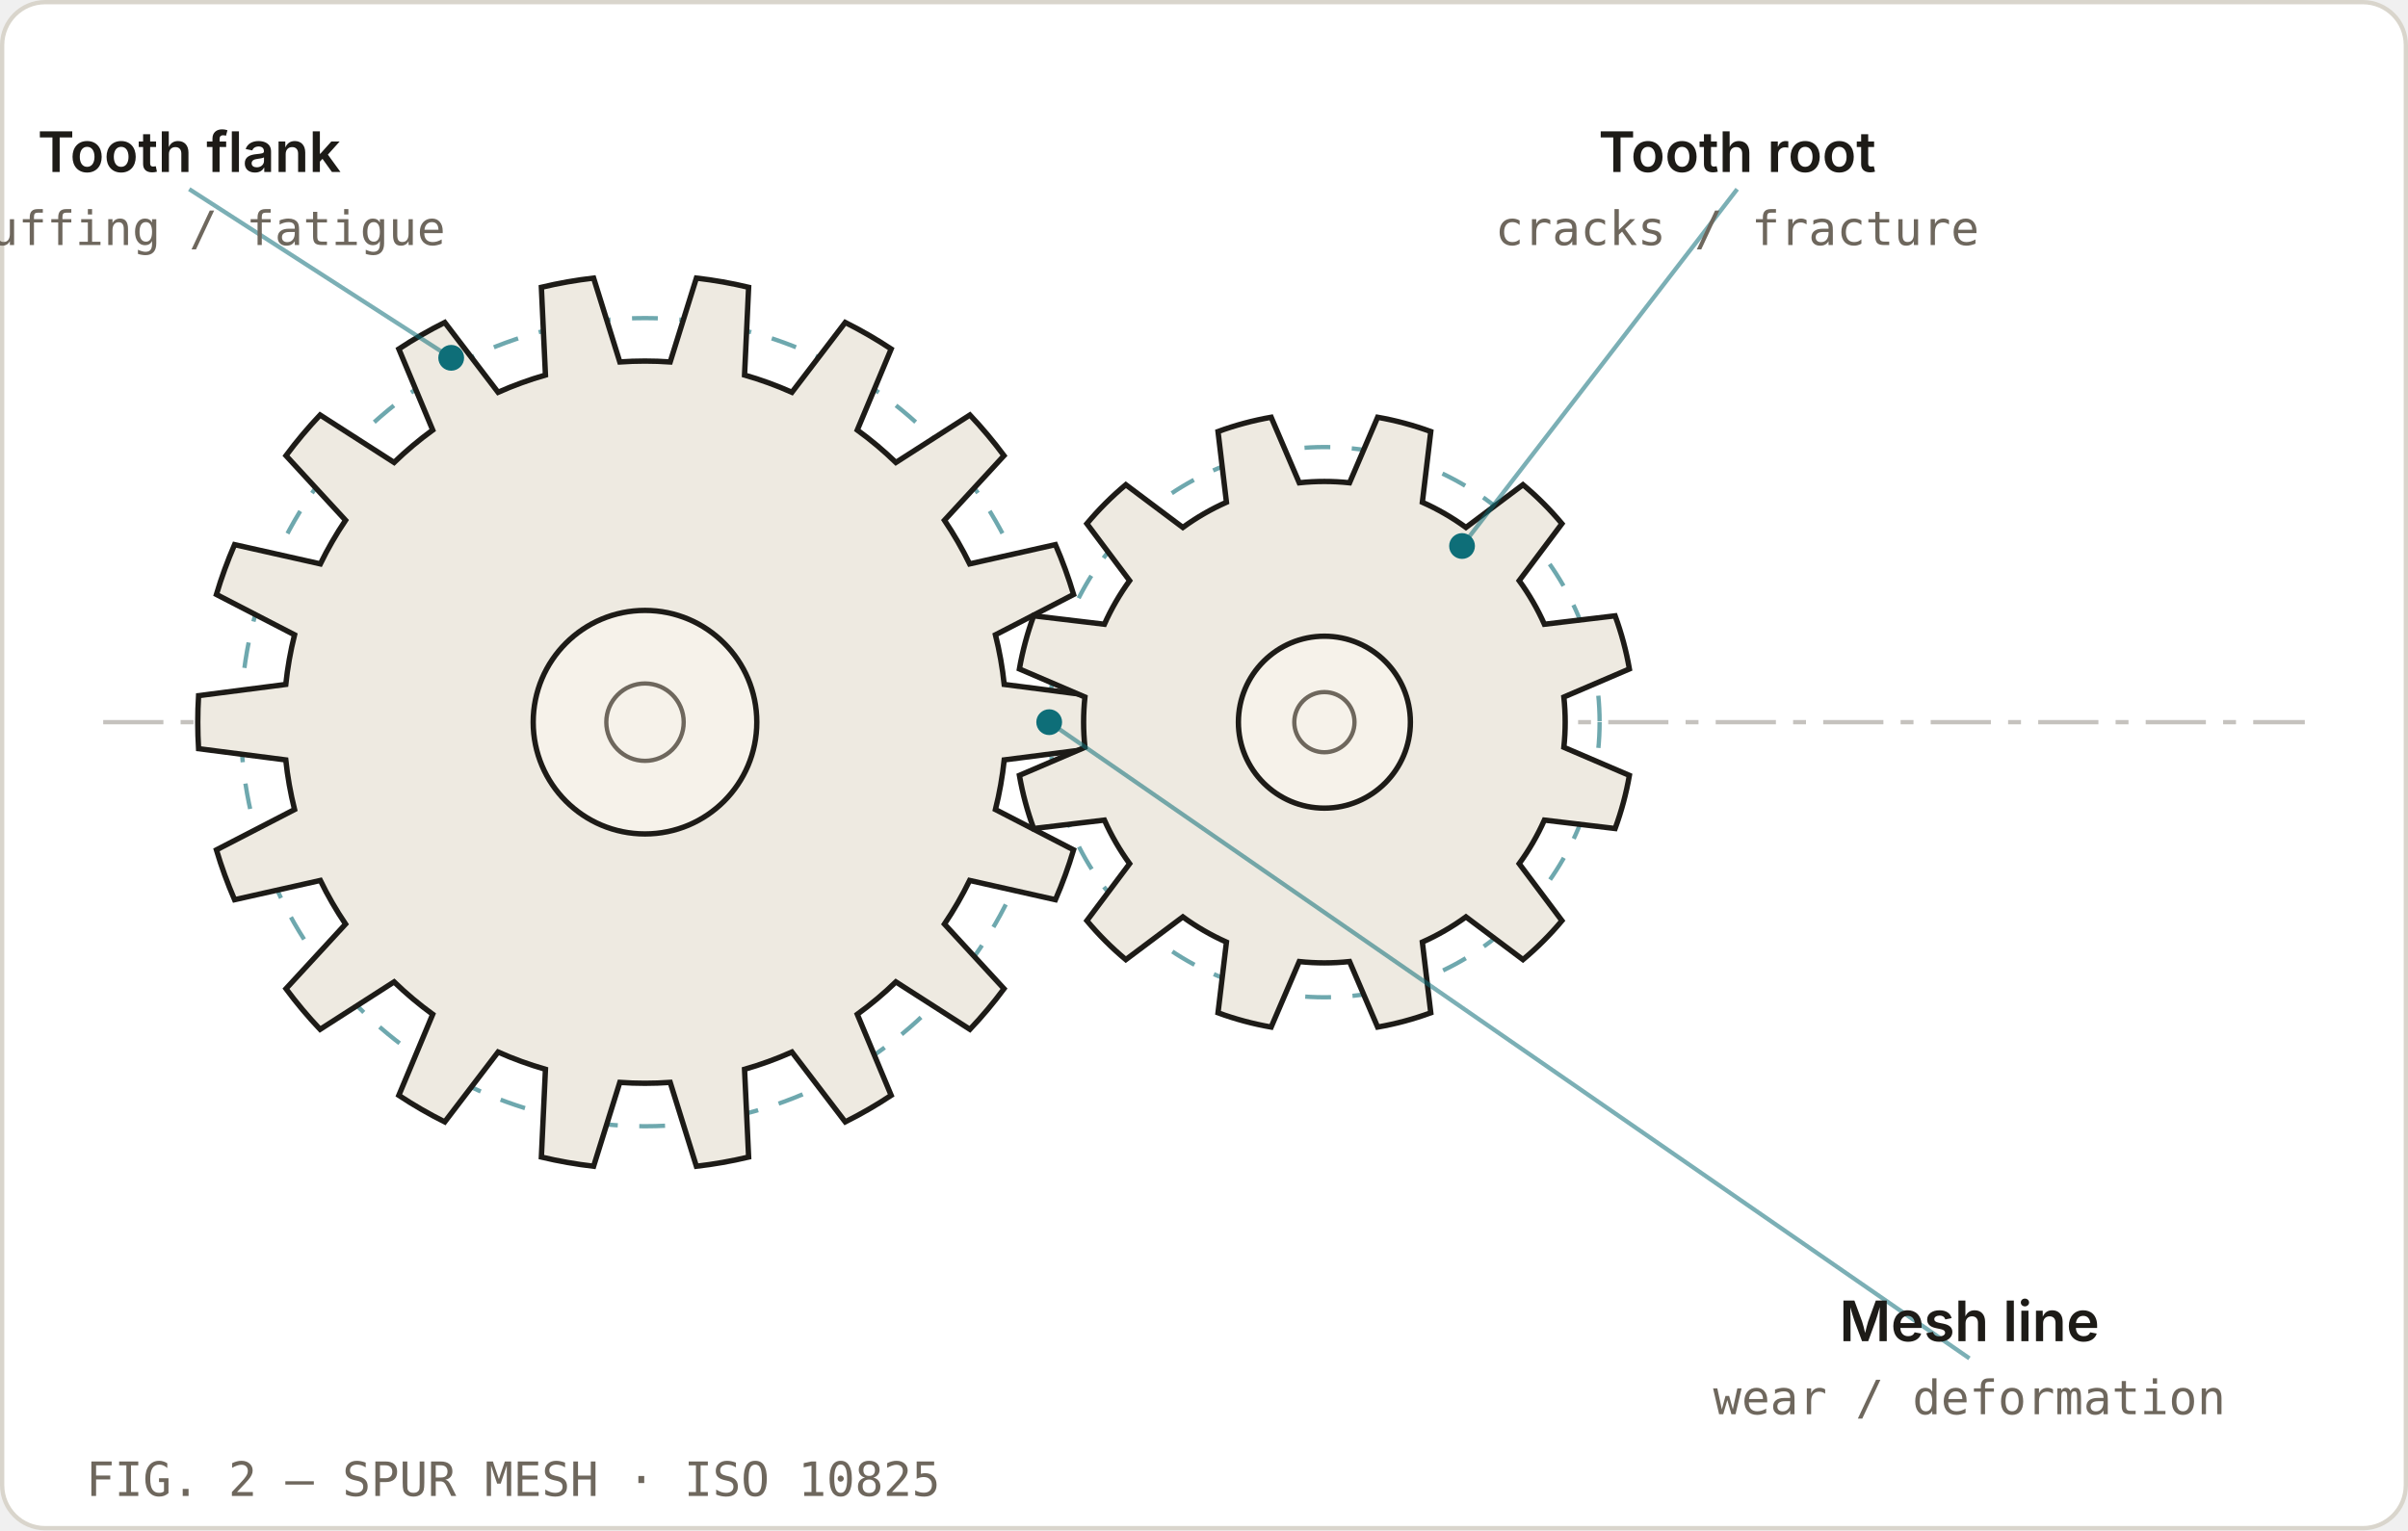
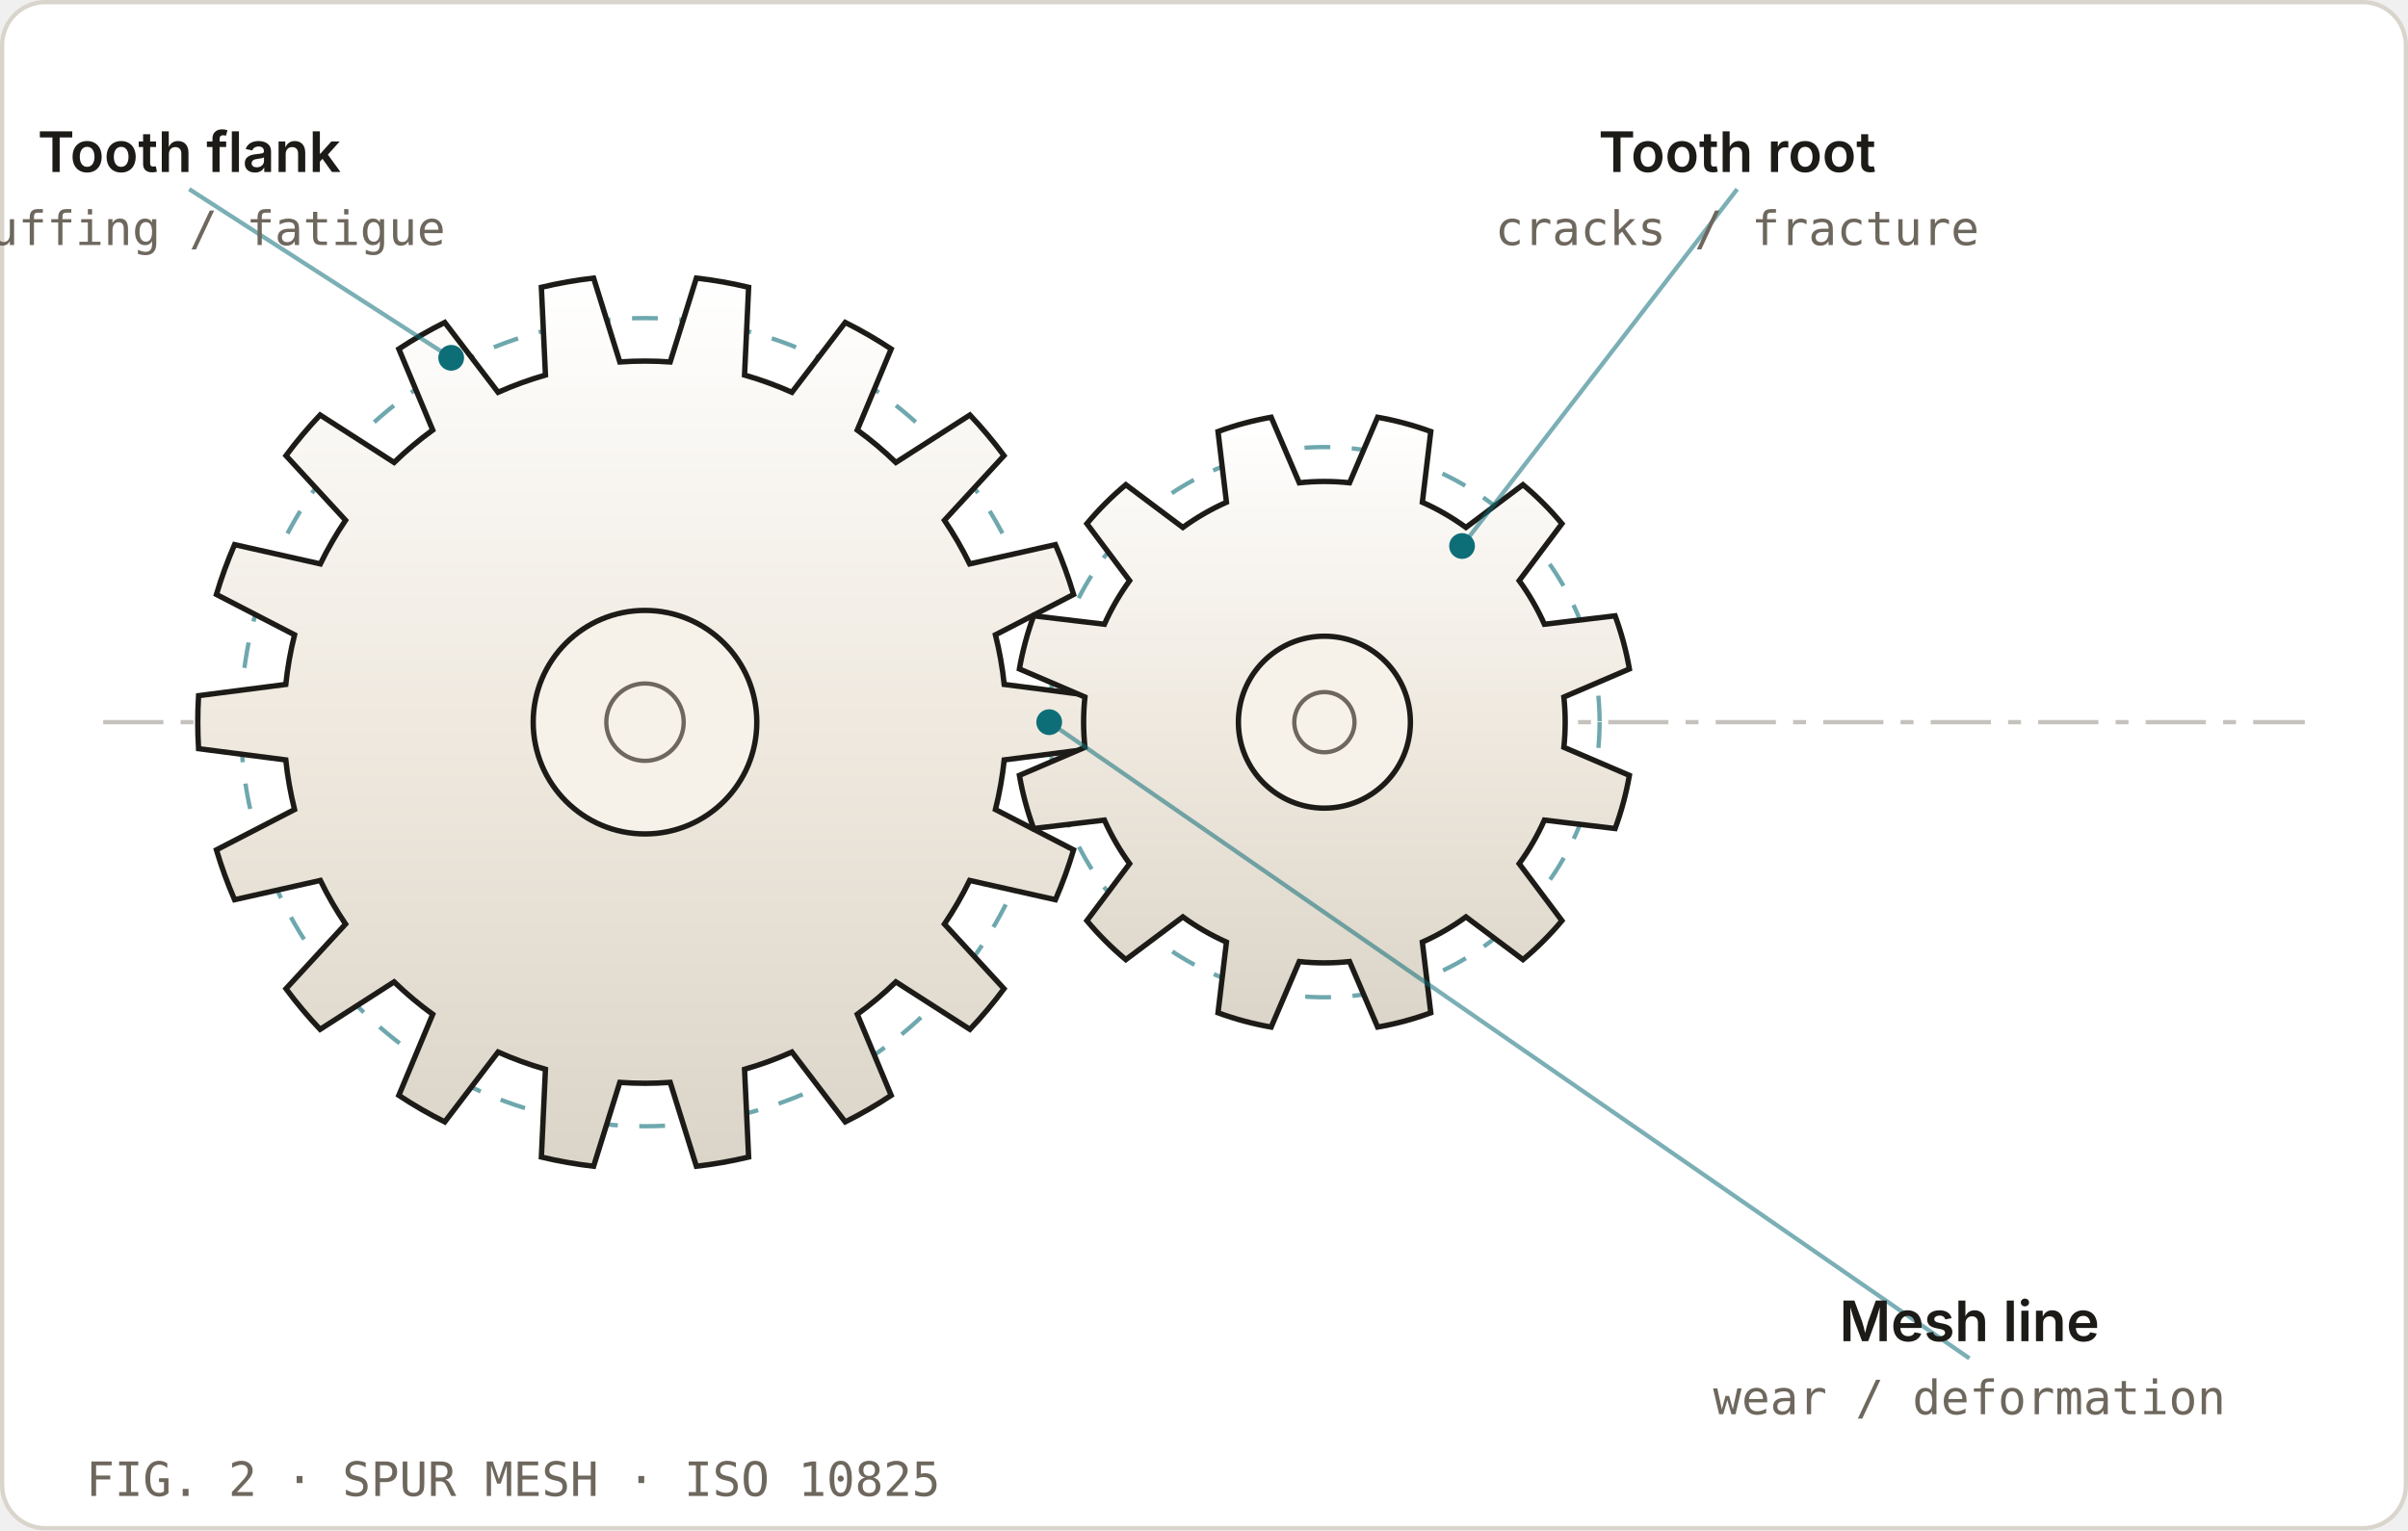
<svg xmlns="http://www.w3.org/2000/svg" viewBox="0 0 560 356" width="560" height="356" role="img" aria-label="Spur wheel driving a pinion with ISO 10825 damage classes called out.">
+   <defs>
+     <linearGradient id="steel" x1="0" y1="0" x2="0" y2="1">
+       <stop offset="0" stop-color="#ffffff" />
+       <stop offset="0.5" stop-color="#efe9df" />
+       <stop offset="1" stop-color="#dbd4c8" />
+     </linearGradient>
+     <radialGradient id="ball" cx="0.34" cy="0.3" r="0.8">
+       <stop offset="0" stop-color="#ffffff" />
+       <stop offset="0.65" stop-color="#ece6db" />
+       <stop offset="1" stop-color="#ccc4b6" />
+     </radialGradient>
+   </defs>
  <rect x="0.5" y="0.5" width="559" height="355" rx="10" fill="#ffffff" stroke="#d9d5cc" />
  <path d="M 24 168 H 536" fill="none" stroke="#6e675d" stroke-width="1" stroke-dasharray="14 4 3 4" opacity="0.4" />
  <circle cx="150" cy="168" r="94" fill="none" stroke="#0e6e78" stroke-width="1" stroke-dasharray="6 5" opacity="0.6" />
  <circle cx="308" cy="168" r="64" fill="none" stroke="#0e6e78" stroke-width="1" stroke-dasharray="6 5" opacity="0.6" />
-   <path d="M 233.54 159.22 L 253.82 161.83 A 104 104 0 0 1 253.82 174.17 L 233.54 176.78 A 84 84 0 0 1 231.5 188.32 L 249.67 197.71 A 104 104 0 0 1 245.45 209.3 L 225.5 204.82 A 84 84 0 0 1 219.64 214.97 L 233.49 230.01 A 104 104 0 0 1 225.56 239.46 L 208.35 228.42 A 84 84 0 0 1 199.37 235.96 L 207.25 254.82 A 104 104 0 0 1 196.57 260.99 L 184.17 244.74 A 84 84 0 0 1 173.15 248.75 L 174.1 269.17 A 104 104 0 0 1 161.95 271.31 L 155.86 251.8 A 84 84 0 0 1 144.14 251.8 L 138.05 271.31 A 104 104 0 0 1 125.9 269.17 L 126.85 248.75 A 84 84 0 0 1 115.83 244.74 L 103.43 260.99 A 104 104 0 0 1 92.75 254.82 L 100.63 235.96 A 84 84 0 0 1 91.65 228.42 L 74.44 239.46 A 104 104 0 0 1 66.51 230.01 L 80.36 214.97 A 84 84 0 0 1 74.5 204.82 L 54.55 209.3 A 104 104 0 0 1 50.33 197.71 L 68.5 188.32 A 84 84 0 0 1 66.46 176.78 L 46.18 174.17 A 104 104 0 0 1 46.18 161.83 L 66.46 159.22 A 84 84 0 0 1 68.5 147.68 L 50.33 138.29 A 104 104 0 0 1 54.55 126.7 L 74.5 131.18 A 84 84 0 0 1 80.36 121.03 L 66.51 105.99 A 104 104 0 0 1 74.44 96.54 L 91.65 107.58 A 84 84 0 0 1 100.63 100.04 L 92.75 81.18 A 104 104 0 0 1 103.43 75.01 L 115.83 91.26 A 84 84 0 0 1 126.85 87.25 L 125.9 66.83 A 104 104 0 0 1 138.05 64.69 L 144.14 84.2 A 84 84 0 0 1 155.86 84.2 L 161.95 64.69 A 104 104 0 0 1 174.1 66.83 L 173.15 87.25 A 84 84 0 0 1 184.17 91.26 L 196.57 75.01 A 104 104 0 0 1 207.25 81.18 L 199.37 100.04 A 84 84 0 0 1 208.35 107.58 L 225.56 96.54 A 104 104 0 0 1 233.49 105.99 L 219.64 121.03 A 84 84 0 0 1 225.5 131.18 L 245.45 126.7 A 104 104 0 0 1 249.67 138.29 L 231.5 147.68 A 84 84 0 0 1 233.54 159.22 Z" fill="#eeeae1" stroke="#1d1b17" stroke-width="1.25" />
+   <path d="M 233.54 159.22 L 253.82 161.83 A 104 104 0 0 1 253.82 174.17 L 233.54 176.78 A 84 84 0 0 1 231.5 188.32 L 249.67 197.71 A 104 104 0 0 1 245.45 209.3 L 225.5 204.82 A 84 84 0 0 1 219.64 214.97 L 233.49 230.01 A 104 104 0 0 1 225.56 239.46 L 208.35 228.42 A 84 84 0 0 1 199.37 235.96 L 207.25 254.82 A 104 104 0 0 1 196.57 260.99 L 184.17 244.74 A 84 84 0 0 1 173.15 248.75 L 174.1 269.17 A 104 104 0 0 1 161.95 271.31 L 155.86 251.8 A 84 84 0 0 1 144.14 251.8 L 138.05 271.31 A 104 104 0 0 1 125.9 269.17 L 126.85 248.75 A 84 84 0 0 1 115.83 244.74 L 103.43 260.99 A 104 104 0 0 1 92.75 254.82 L 100.63 235.96 A 84 84 0 0 1 91.65 228.42 L 74.44 239.46 A 104 104 0 0 1 66.51 230.01 L 80.36 214.97 A 84 84 0 0 1 74.5 204.82 L 54.55 209.3 A 104 104 0 0 1 50.33 197.71 L 68.5 188.32 A 84 84 0 0 1 66.46 176.78 L 46.18 174.17 A 104 104 0 0 1 46.18 161.83 L 66.46 159.22 A 84 84 0 0 1 68.5 147.68 L 50.33 138.29 A 104 104 0 0 1 54.55 126.7 L 74.5 131.18 A 84 84 0 0 1 80.36 121.03 L 66.51 105.99 A 104 104 0 0 1 74.44 96.54 L 91.65 107.58 A 84 84 0 0 1 100.63 100.04 L 92.75 81.18 A 104 104 0 0 1 103.43 75.01 L 115.83 91.26 A 84 84 0 0 1 126.85 87.25 L 125.9 66.83 A 104 104 0 0 1 138.05 64.69 L 144.14 84.2 A 84 84 0 0 1 155.86 84.2 L 161.95 64.69 A 104 104 0 0 1 174.1 66.83 L 173.15 87.25 A 84 84 0 0 1 184.17 91.26 L 196.57 75.01 A 104 104 0 0 1 207.25 81.18 L 199.37 100.04 A 84 84 0 0 1 208.35 107.58 L 225.56 96.54 A 104 104 0 0 1 233.49 105.99 L 219.64 121.03 A 84 84 0 0 1 225.5 131.18 L 245.45 126.7 A 104 104 0 0 1 249.67 138.29 L 231.5 147.68 A 84 84 0 0 1 233.54 159.22 Z" fill="url(#steel)" stroke="#1d1b17" stroke-width="1.25" />
  <circle cx="150" cy="168" r="26" fill="#f6f2ea" stroke="#1d1b17" stroke-width="1.25" />
  <circle cx="150" cy="168" r="9" fill="none" stroke="#6e675d" stroke-width="1" />
-   <path d="M 363.69 173.85 L 378.93 180.38 A 72 72 0 0 1 375.61 192.74 L 359.16 190.78 A 56 56 0 0 1 353.3 200.92 L 363.24 214.18 A 72 72 0 0 1 354.18 223.24 L 340.92 213.3 A 56 56 0 0 1 330.78 219.16 L 332.74 235.61 A 72 72 0 0 1 320.38 238.93 L 313.85 223.69 A 56 56 0 0 1 302.15 223.69 L 295.62 238.93 A 72 72 0 0 1 283.26 235.61 L 285.22 219.16 A 56 56 0 0 1 275.08 213.3 L 261.82 223.24 A 72 72 0 0 1 252.76 214.18 L 262.7 200.92 A 56 56 0 0 1 256.84 190.78 L 240.39 192.74 A 72 72 0 0 1 237.07 180.38 L 252.31 173.85 A 56 56 0 0 1 252.31 162.15 L 237.07 155.62 A 72 72 0 0 1 240.39 143.26 L 256.84 145.22 A 56 56 0 0 1 262.7 135.08 L 252.76 121.82 A 72 72 0 0 1 261.82 112.76 L 275.08 122.7 A 56 56 0 0 1 285.22 116.84 L 283.26 100.39 A 72 72 0 0 1 295.62 97.07 L 302.15 112.31 A 56 56 0 0 1 313.85 112.31 L 320.38 97.07 A 72 72 0 0 1 332.74 100.39 L 330.78 116.84 A 56 56 0 0 1 340.92 122.7 L 354.18 112.76 A 72 72 0 0 1 363.24 121.82 L 353.3 135.08 A 56 56 0 0 1 359.16 145.22 L 375.61 143.26 A 72 72 0 0 1 378.93 155.62 L 363.69 162.15 A 56 56 0 0 1 363.69 173.85 Z" fill="#eeeae1" stroke="#1d1b17" stroke-width="1.25" />
+   <path d="M 363.69 173.85 L 378.93 180.38 A 72 72 0 0 1 375.61 192.74 L 359.16 190.78 A 56 56 0 0 1 353.3 200.92 L 363.24 214.18 A 72 72 0 0 1 354.18 223.24 L 340.92 213.3 A 56 56 0 0 1 330.78 219.16 L 332.74 235.61 A 72 72 0 0 1 320.38 238.93 L 313.85 223.69 A 56 56 0 0 1 302.15 223.69 L 295.62 238.93 A 72 72 0 0 1 283.26 235.61 L 285.22 219.16 A 56 56 0 0 1 275.08 213.3 L 261.82 223.24 A 72 72 0 0 1 252.76 214.18 L 262.7 200.92 A 56 56 0 0 1 256.84 190.78 L 240.39 192.74 A 72 72 0 0 1 237.07 180.38 L 252.31 173.85 A 56 56 0 0 1 252.31 162.15 L 237.07 155.62 A 72 72 0 0 1 240.39 143.26 L 256.84 145.22 A 56 56 0 0 1 262.7 135.08 L 252.76 121.82 A 72 72 0 0 1 261.82 112.76 L 275.08 122.7 A 56 56 0 0 1 285.22 116.84 L 283.26 100.39 A 72 72 0 0 1 295.62 97.07 L 302.15 112.31 A 56 56 0 0 1 313.85 112.31 L 320.38 97.07 A 72 72 0 0 1 332.74 100.39 L 330.78 116.84 A 56 56 0 0 1 340.92 122.7 L 354.18 112.76 A 72 72 0 0 1 363.24 121.82 L 353.3 135.08 A 56 56 0 0 1 359.16 145.22 L 375.61 143.26 A 72 72 0 0 1 378.93 155.62 L 363.69 162.15 A 56 56 0 0 1 363.69 173.85 Z" fill="url(#steel)" stroke="#1d1b17" stroke-width="1.25" />
  <circle cx="308" cy="168" r="20" fill="#f6f2ea" stroke="#1d1b17" stroke-width="1.25" />
  <circle cx="308" cy="168" r="7" fill="none" stroke="#6e675d" stroke-width="1" />
  <path d="M 104.93 83.24 L 104.93 83.24 L 44 44" fill="none" stroke="#0e6e78" stroke-width="1" opacity="0.55" />
  <circle cx="104.93" cy="83.24" r="3" fill="#0e6e78" />
  <text x="44" y="40" font-size="13" fill="#1d1b17" font-family="ui-sans-serif, system-ui, -apple-system, Segoe UI, sans-serif" text-anchor="middle" font-weight="600">Tooth flank</text>
  <text x="44" y="57" font-size="11" fill="#6e675d" font-family="ui-monospace, SFMono-Regular, Menlo, monospace" text-anchor="middle" font-weight="400">scuffing / fatigue</text>
  <path d="M 340.01 127.02 L 340.01 127.02 L 404 44" fill="none" stroke="#0e6e78" stroke-width="1" opacity="0.55" />
  <circle cx="340.01" cy="127.02" r="3" fill="#0e6e78" />
  <text x="404" y="40" font-size="13" fill="#1d1b17" font-family="ui-sans-serif, system-ui, -apple-system, Segoe UI, sans-serif" text-anchor="middle" font-weight="600">Tooth root</text>
  <text x="404" y="57" font-size="11" fill="#6e675d" font-family="ui-monospace, SFMono-Regular, Menlo, monospace" text-anchor="middle" font-weight="400">cracks / fracture</text>
  <path d="M 244 168 L 244 168 L 458 316" fill="none" stroke="#0e6e78" stroke-width="1" opacity="0.55" />
  <circle cx="244.00" cy="168.00" r="3" fill="#0e6e78" />
  <text x="458" y="312" font-size="13" fill="#1d1b17" font-family="ui-sans-serif, system-ui, -apple-system, Segoe UI, sans-serif" text-anchor="middle" font-weight="600">Mesh line</text>
  <text x="458" y="329" font-size="11" fill="#6e675d" font-family="ui-monospace, SFMono-Regular, Menlo, monospace" text-anchor="middle" font-weight="400">wear / deformation</text>
-   <text x="20" y="348" font-size="11" fill="#6e675d" font-family="ui-monospace, SFMono-Regular, Menlo, monospace" text-anchor="start" font-weight="400">FIG. 2 — SPUR MESH · ISO 10825</text>
+   <text x="20" y="348" font-size="11" fill="#6e675d" font-family="ui-monospace, SFMono-Regular, Menlo, monospace" text-anchor="start" font-weight="400">FIG. 2 · SPUR MESH · ISO 10825</text>
</svg>
